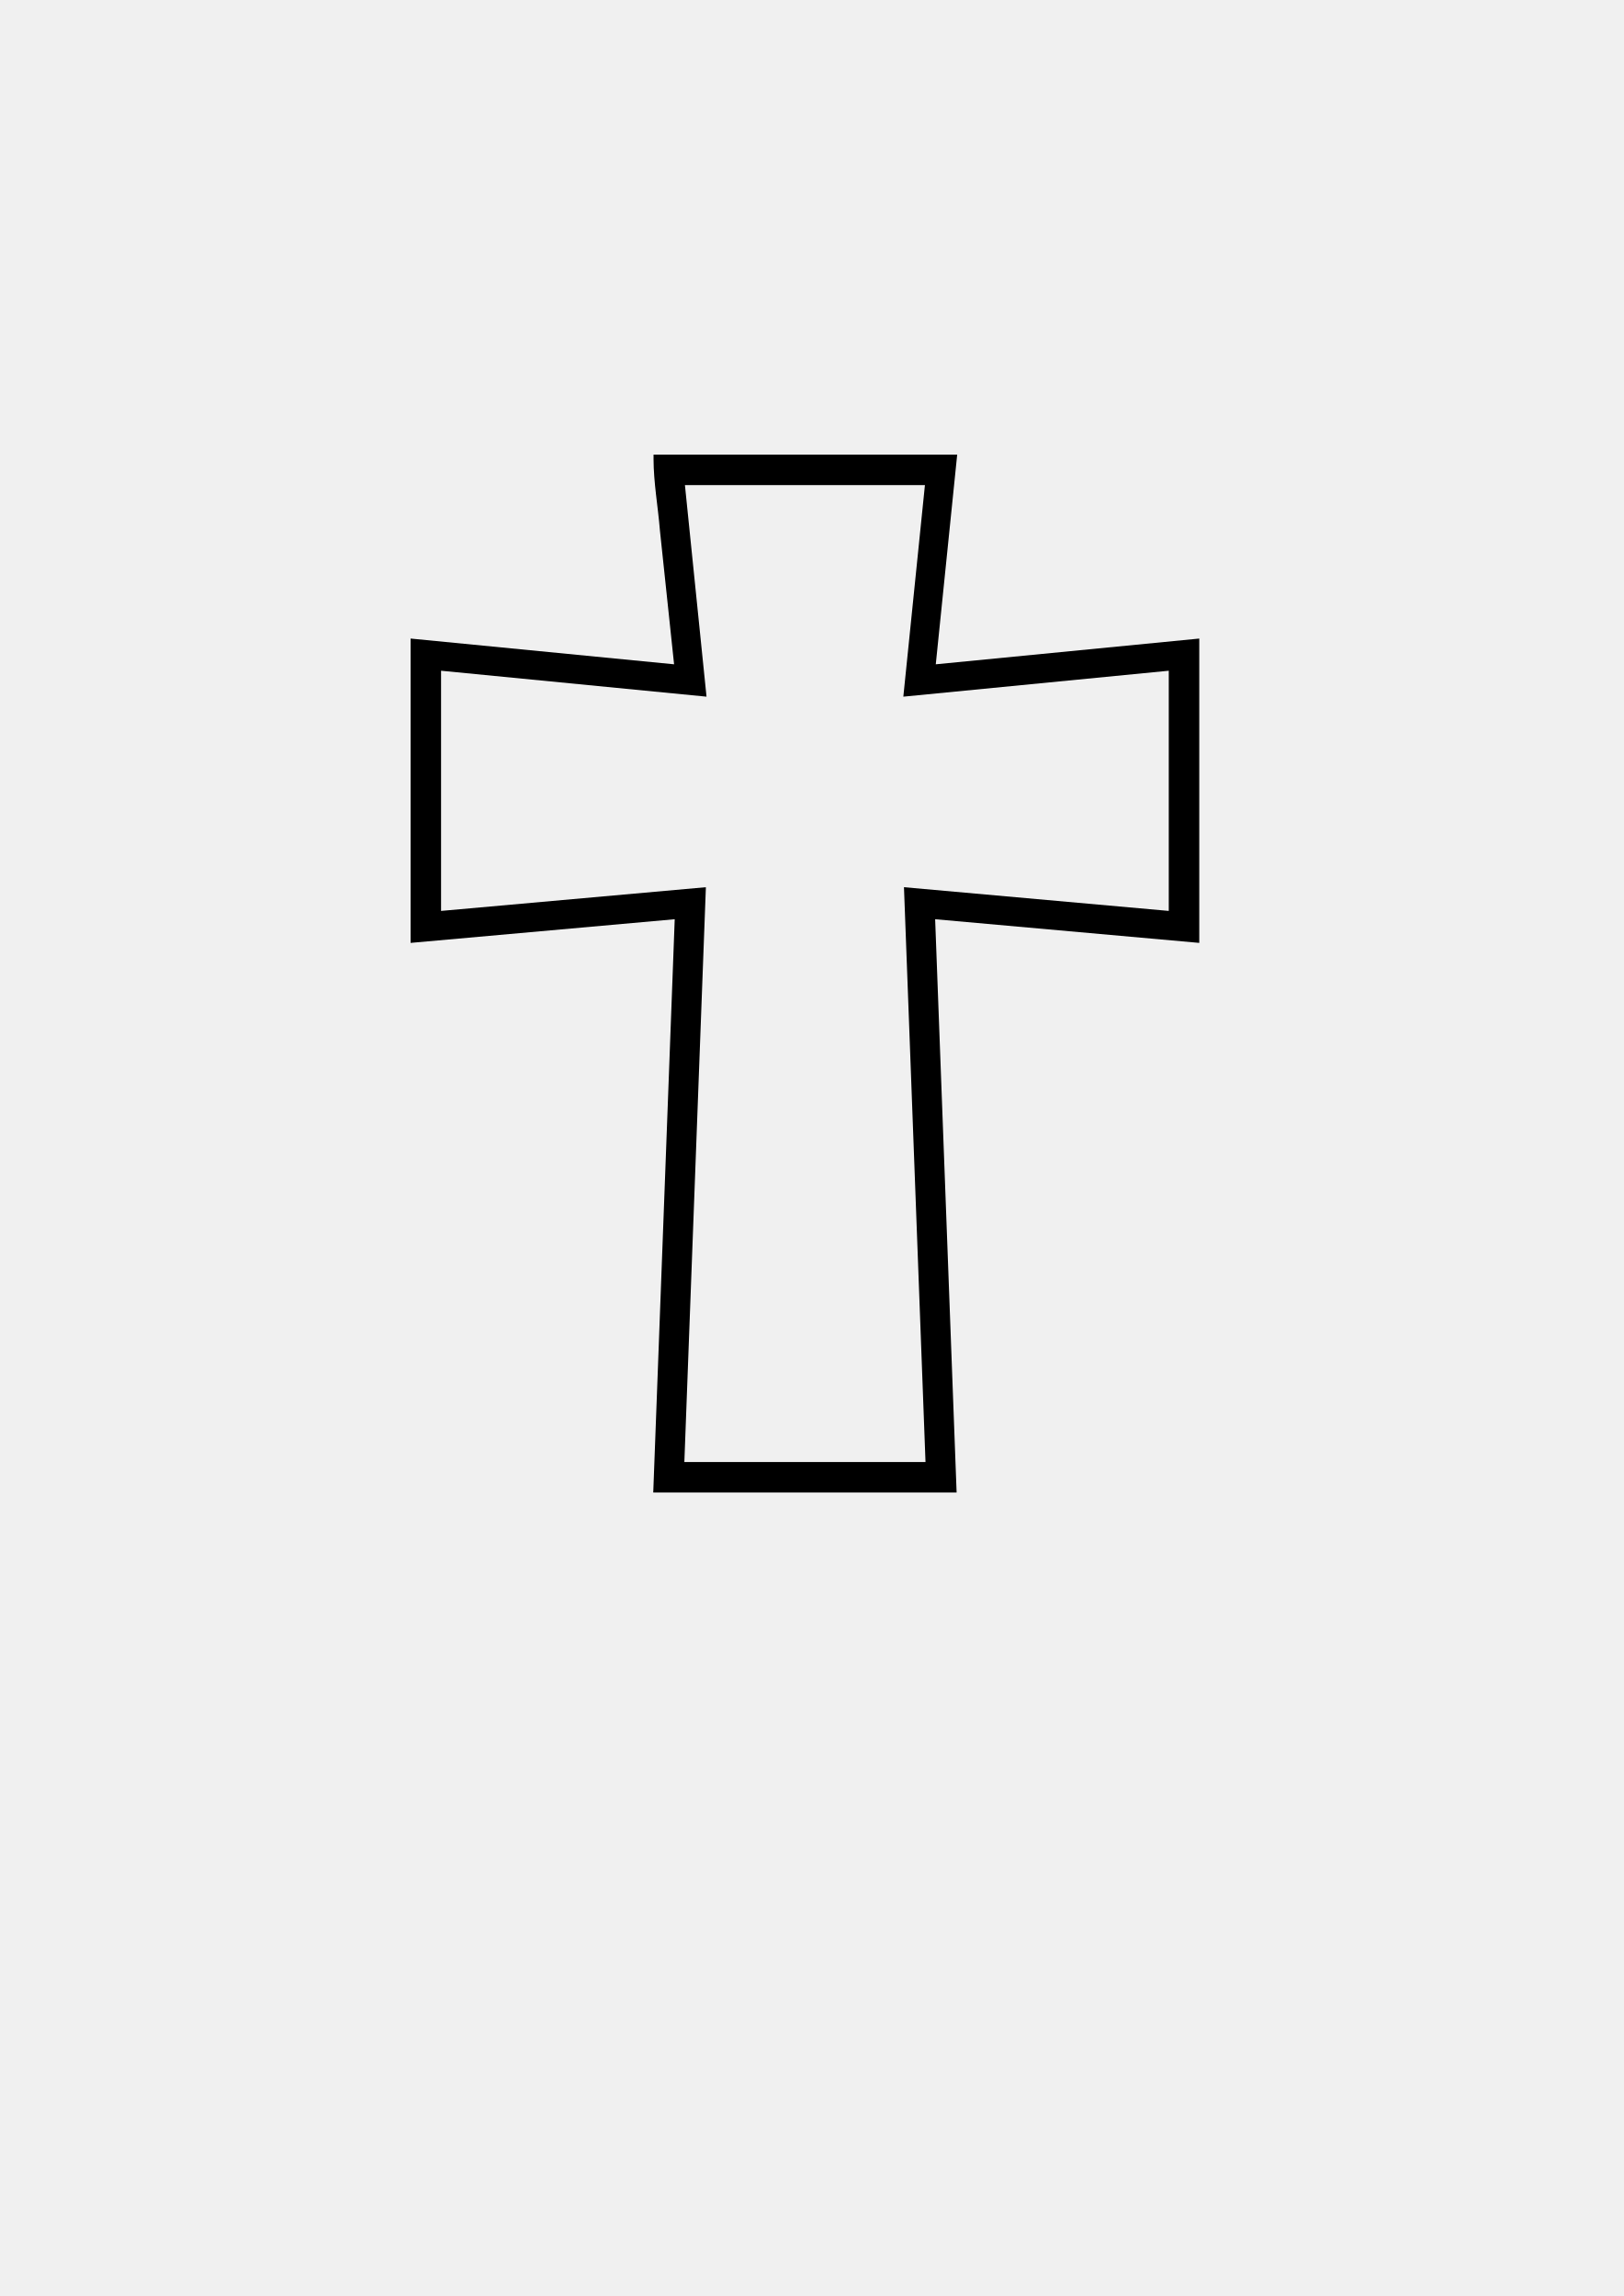
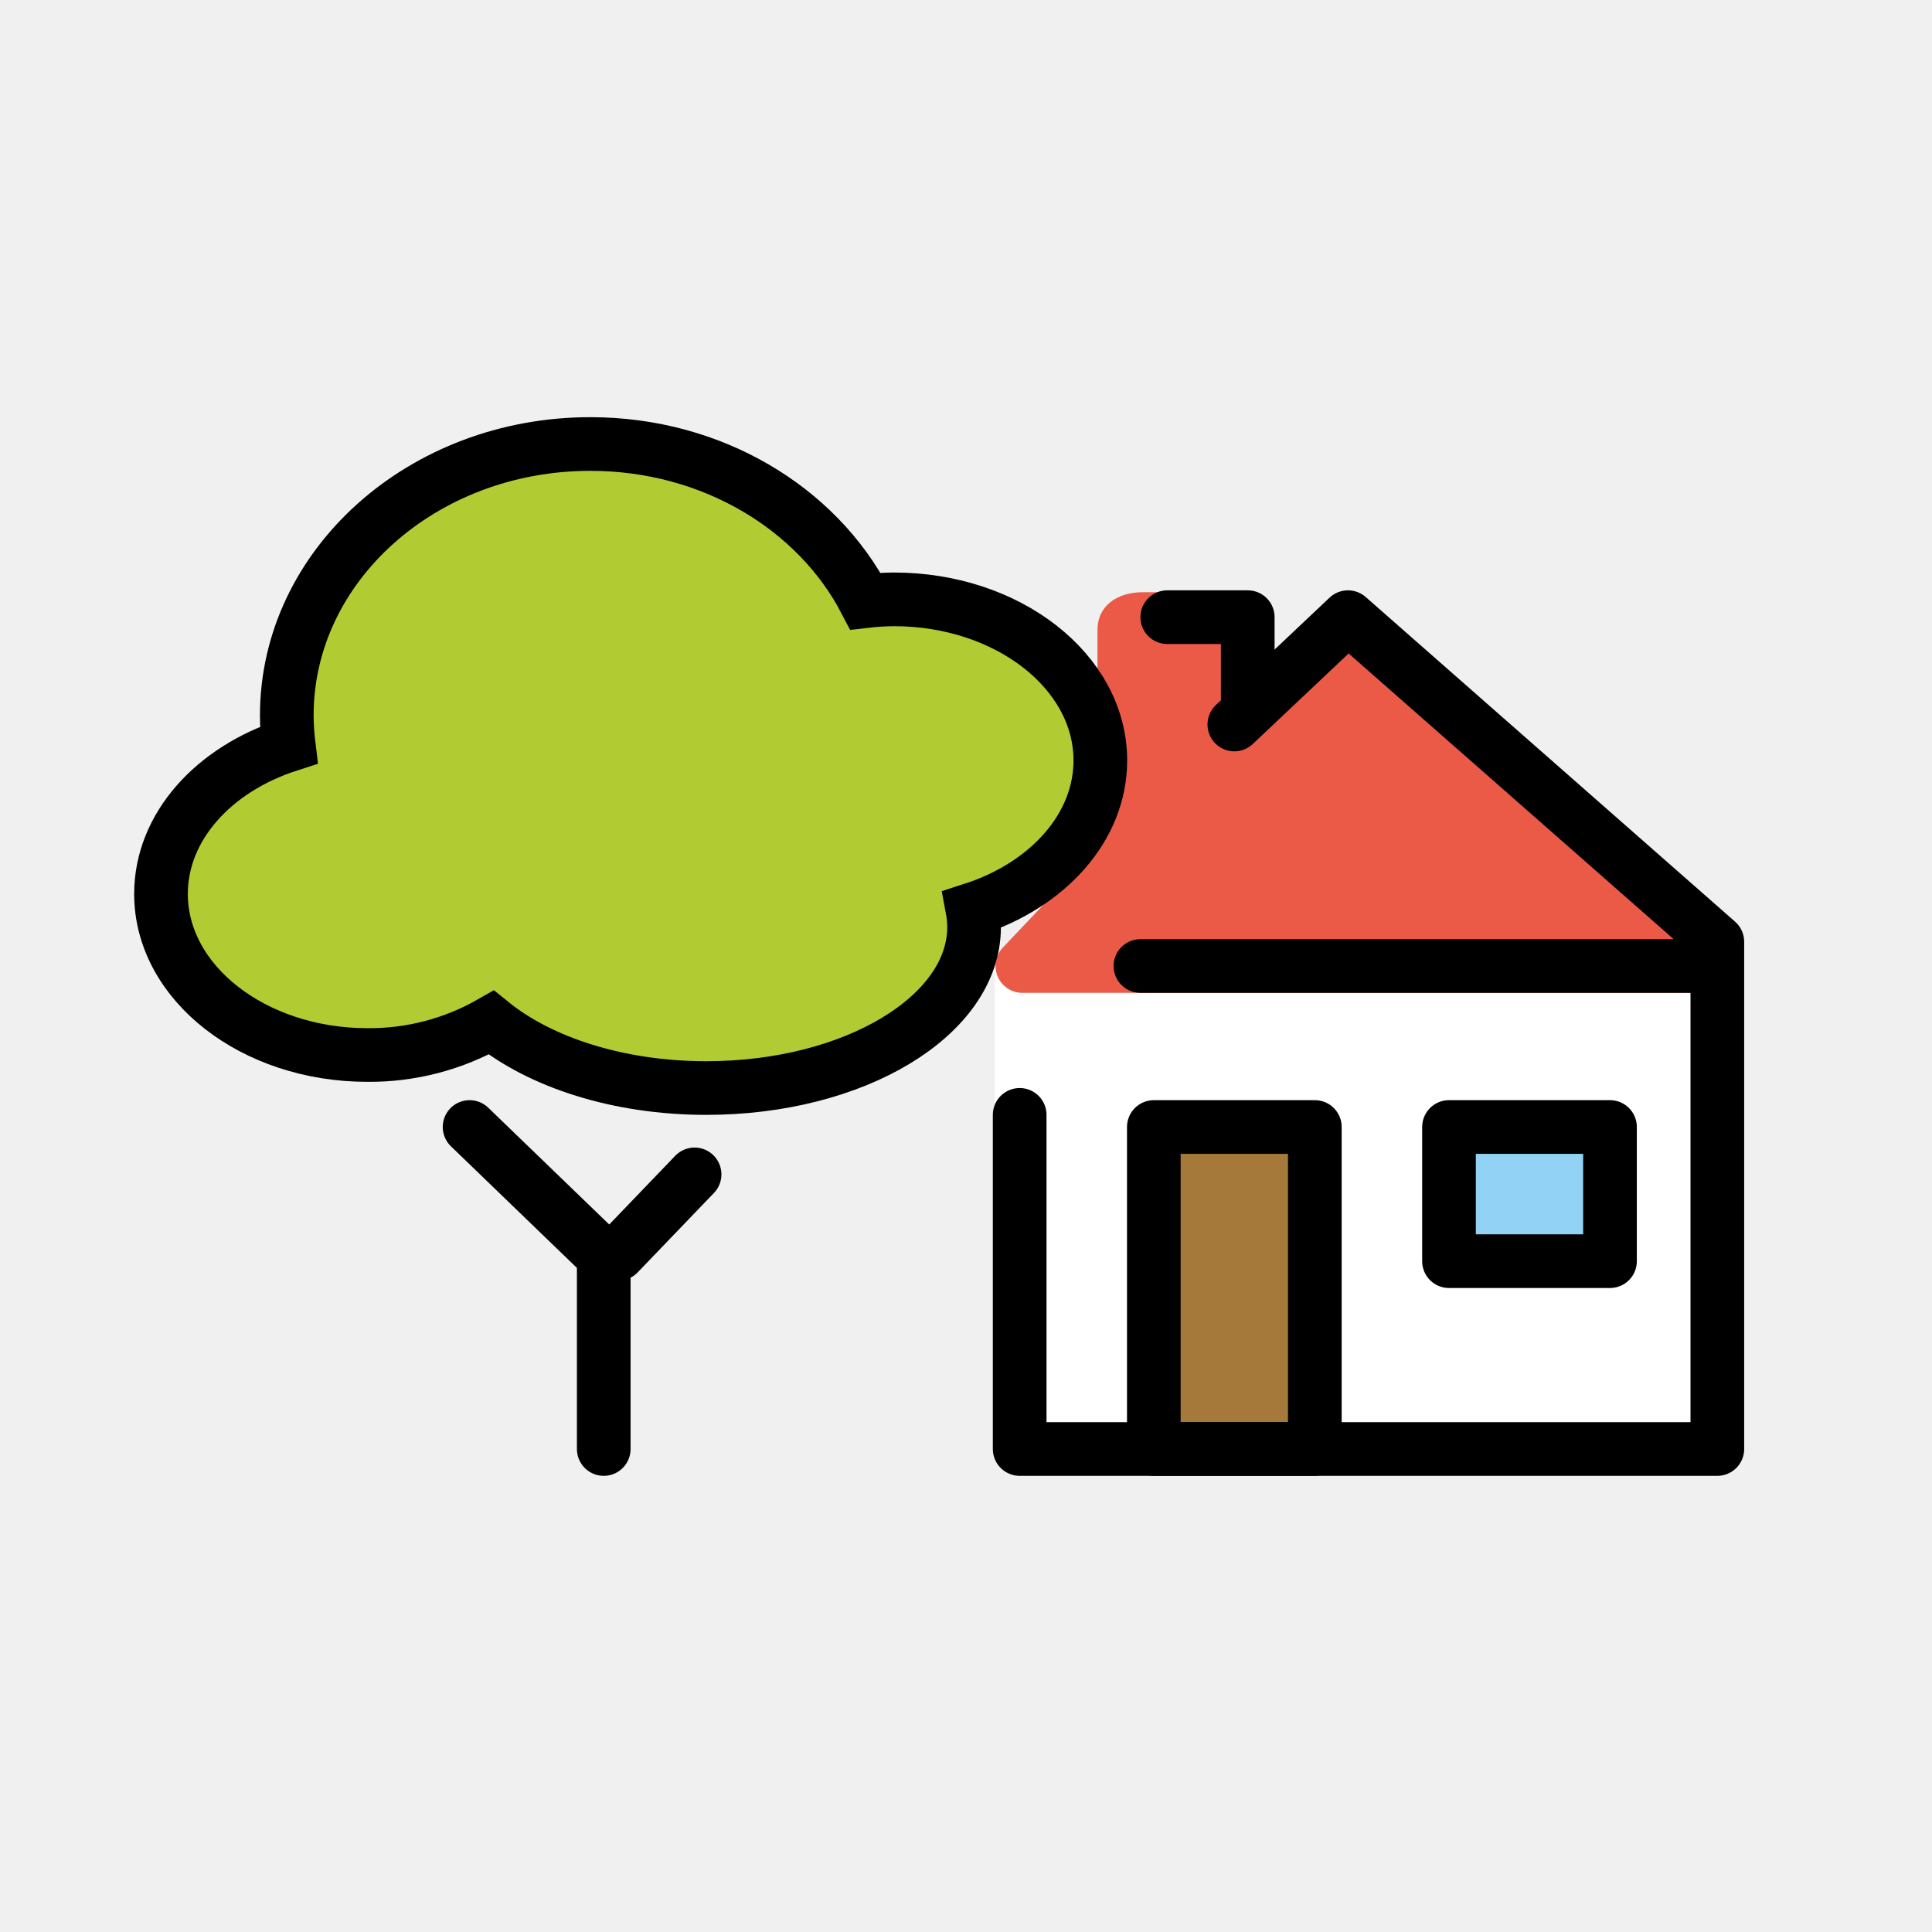
- <svg xmlns="http://www.w3.org/2000/svg" width="210mm" height="297mm" viewBox="0 0 210 297" version="1.1" id="svg5">
-   <defs id="defs2">
-     </defs>
-   <g id="layer1">
-     <path id="rect846" style="color:#000000;fill:#000000;fill-rule:evenodd;stroke-width:0.526;-inkscape-stroke:none;paint-order:markers fill stroke" d="m 84.525,59.334 c 0.005,3.122 0.578,6.205 0.828,9.311 0.61,5.762 1.219,11.524 1.829,17.286 -11.359,-1.11 -22.719,-2.22 -34.078,-3.33 0,13.122 0,26.245 0,39.367 11.387,-1.018 22.773,-2.041 34.16,-3.061 -0.925,24.719 -1.854,49.439 -2.777,74.158 13.079,-1e-5 26.158,0 39.236,0 -0.924,-24.719 -1.852,-49.439 -2.777,-74.158 11.387,1.02 22.773,2.042 34.16,3.061 0,-13.122 0,-26.245 0,-39.367 -11.359,1.11 -22.719,2.22 -34.078,3.33 0.923,-9.042 1.848,-18.084 2.77,-27.127 -13.09,0 -26.181,0 -39.271,0 0,0.176 0,0.353 0,0.529 z M 119.625,62.748 c -0.931,9.123 -1.865,18.246 -2.793,27.369 11.443,-1.118 22.887,-2.237 34.33,-3.355 -1e-5,10.357 0,20.714 0,31.07 -11.416,-1.023 -22.832,-2.047 -34.248,-3.068 0.926,24.787 1.857,49.573 2.785,74.359 -10.396,0 -20.793,0 -31.189,0 0.928,-24.786 1.859,-49.573 2.785,-74.359 -11.417,1.021 -22.833,2.046 -34.25,3.068 0,-10.357 -10e-7,-20.714 0,-31.07 11.444,1.118 22.888,2.238 34.332,3.355 -0.928,-9.123 -1.862,-18.246 -2.793,-27.369 10.347,0 20.694,0 31.041,0 z" />
+ <svg xmlns="http://www.w3.org/2000/svg" id="emoji" viewBox="0 0 72 72" version="1.1">
+   <g id="color">
+     <rect x="37.075" y="36.053" width="26.884" height="18.114" fill="#FFFFFF" />
+     <polygon fill="#EA5A47" stroke="#EA5A47" stroke-linecap="round" stroke-linejoin="round" stroke-miterlimit="10" stroke-width="2" points="50.235,23.2 38.1,36 63.5,36" />
+     <path fill="#EA5A47" d="M47.3,26l-6.4,6.059v-8.573c0-0.931,0.755-1.416,1.686-1.416h3.028 c0.931,0,1.686,0.485,1.686,1.416C47.3,23.486,47.3,26,47.3,26z" />
+     <rect x="43" y="42" width="6" height="12" fill="#A57939" />
+     <rect x="54" y="42" width="6" height="5" fill="#92D3F5" />
+     <path fill="#B1CC33" d="M41.006,28.339c0-3.312-3.445-6.003-7.694-6.003c-0.355,0.003-0.71,0.025-1.062,0.066 c-1.8-3.455-5.707-5.855-10.25-5.855c-6.248,0-11.312,4.529-11.312,10.114c0.001,0.369,0.025,0.738,0.07,1.104 C7.966,28.666,6,30.81,6,33.314c0,3.312,3.445,6.003,7.694,6.003c1.615,0.014,3.206-0.402,4.614-1.207 c1.818,1.477,4.726,2.438,8.015,2.438c5.511,0,9.978-2.688,9.978-6.003c-0.001-0.219-0.021-0.438-0.061-0.653 C39.036,32.99,41.006,30.845,41.006,28.339z" />
+   </g>
+   <g id="hair" />
+   <g id="skin" />
+   <g id="skin-shadow" />
+   <g id="line">
+     <polyline fill="none" stroke="#000000" stroke-linecap="round" stroke-linejoin="round" stroke-miterlimit="10" stroke-width="2" points="46,27 50.235,23 64,35.098 64,54 38,54 38,41.548" />
+     <rect x="43" y="42" width="6" height="12" fill="none" stroke="#000000" stroke-linecap="round" stroke-linejoin="round" stroke-miterlimit="10" stroke-width="2" />
+     <rect x="54" y="42" width="6" height="5" fill="none" stroke="#000000" stroke-linecap="round" stroke-linejoin="round" stroke-miterlimit="10" stroke-width="2" />
+     <polyline fill="none" stroke="#000000" stroke-linecap="round" stroke-linejoin="round" stroke-miterlimit="10" stroke-width="2" points="43.5,23 46.5,23 46.5,26" />
+     <path fill="none" stroke="#000000" stroke-miterlimit="10" stroke-width="2" d="M31.245,39.34" />
+     <polyline fill="none" stroke="#000000" stroke-linecap="round" stroke-linejoin="round" stroke-width="2" points="22.5,54 22.5,46.827 17.5,42" />
+     <line x1="23.041" x2="25.885" y1="46.727" y2="43.766" fill="none" stroke="#000000" stroke-linecap="round" stroke-linejoin="round" stroke-width="2" />
+     <path fill="none" stroke="#000000" stroke-linecap="round" stroke-miterlimit="10" stroke-width="2" d="M41.006,28.339 c0-3.312-3.445-6.003-7.694-6.003c-0.355,0.003-0.71,0.025-1.062,0.066c-1.8-3.455-5.707-5.855-10.25-5.855 c-6.248,0-11.312,4.529-11.312,10.114c0.001,0.369,0.025,0.738,0.07,1.104C7.966,28.666,6,30.81,6,33.314 c0,3.312,3.445,6.003,7.694,6.003c1.615,0.014,3.206-0.402,4.614-1.207c1.818,1.477,4.726,2.438,8.015,2.438 c5.511,0,9.978-2.688,9.978-6.003c-0.001-0.219-0.021-0.438-0.061-0.653 C39.036,32.99,41.006,30.845,41.006,28.339z" />
+     <line x1="63.5" x2="42.5" y1="36" y2="36" fill="none" stroke="#000000" stroke-linecap="round" stroke-linejoin="round" stroke-miterlimit="10" stroke-width="2" />
  </g>
</svg>
